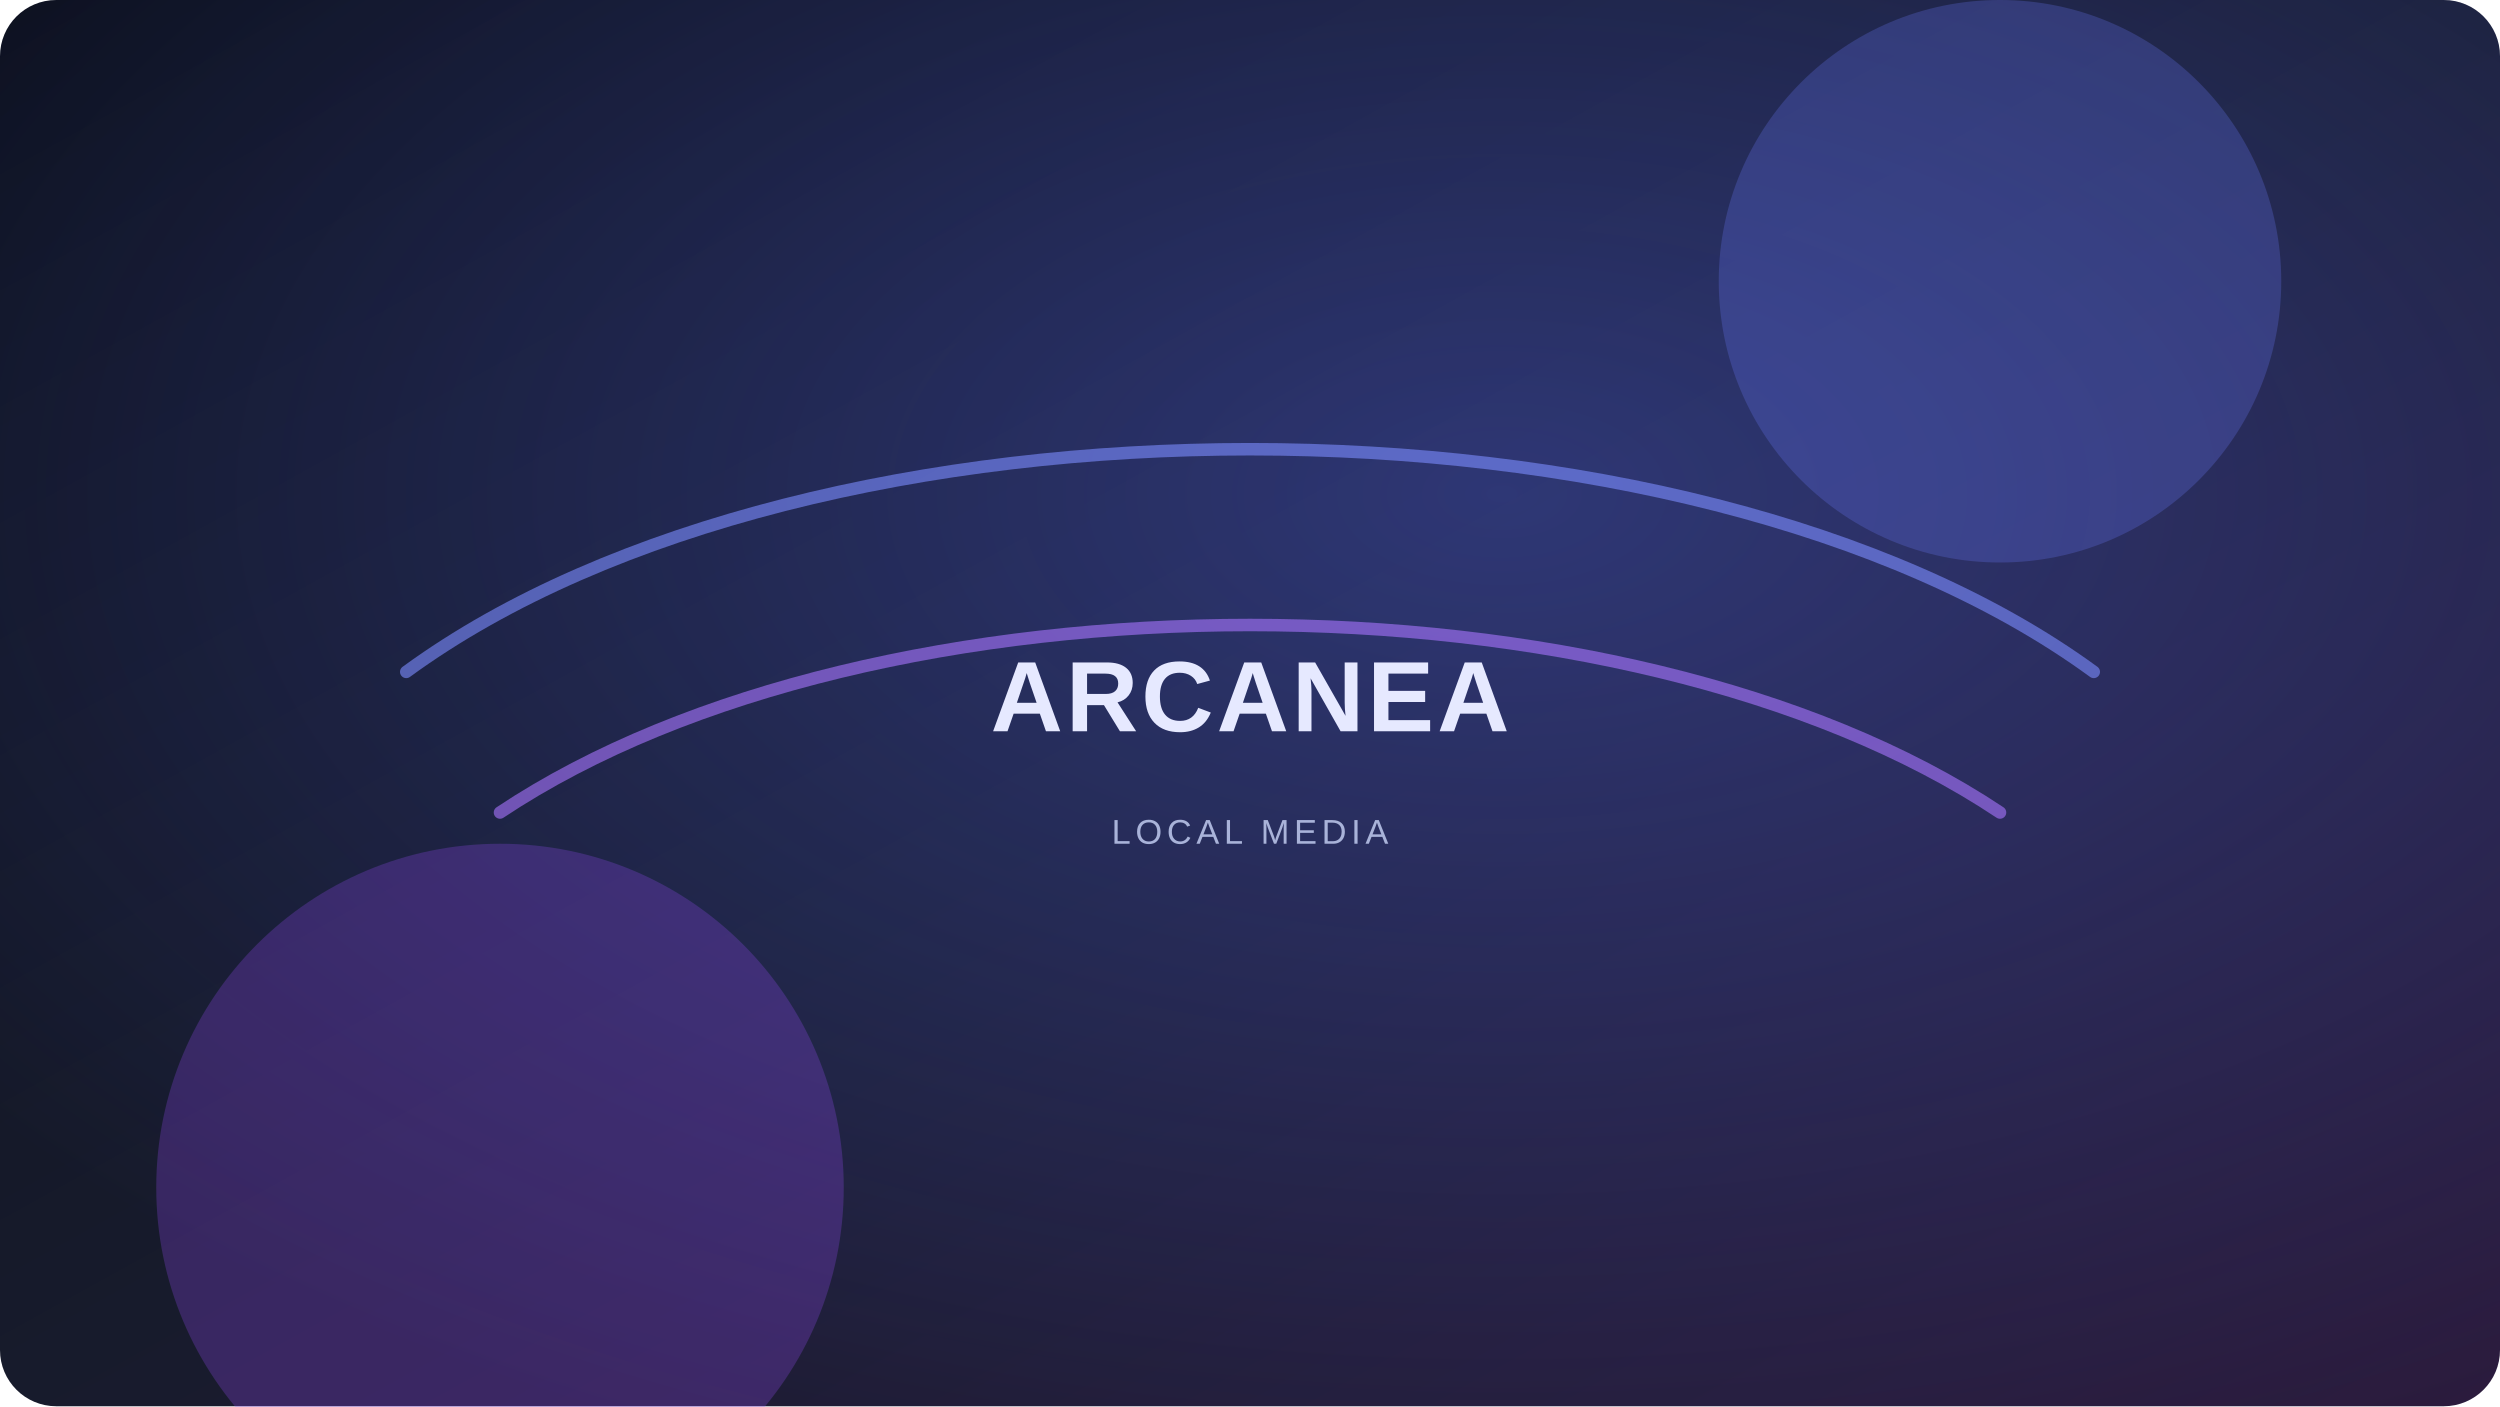
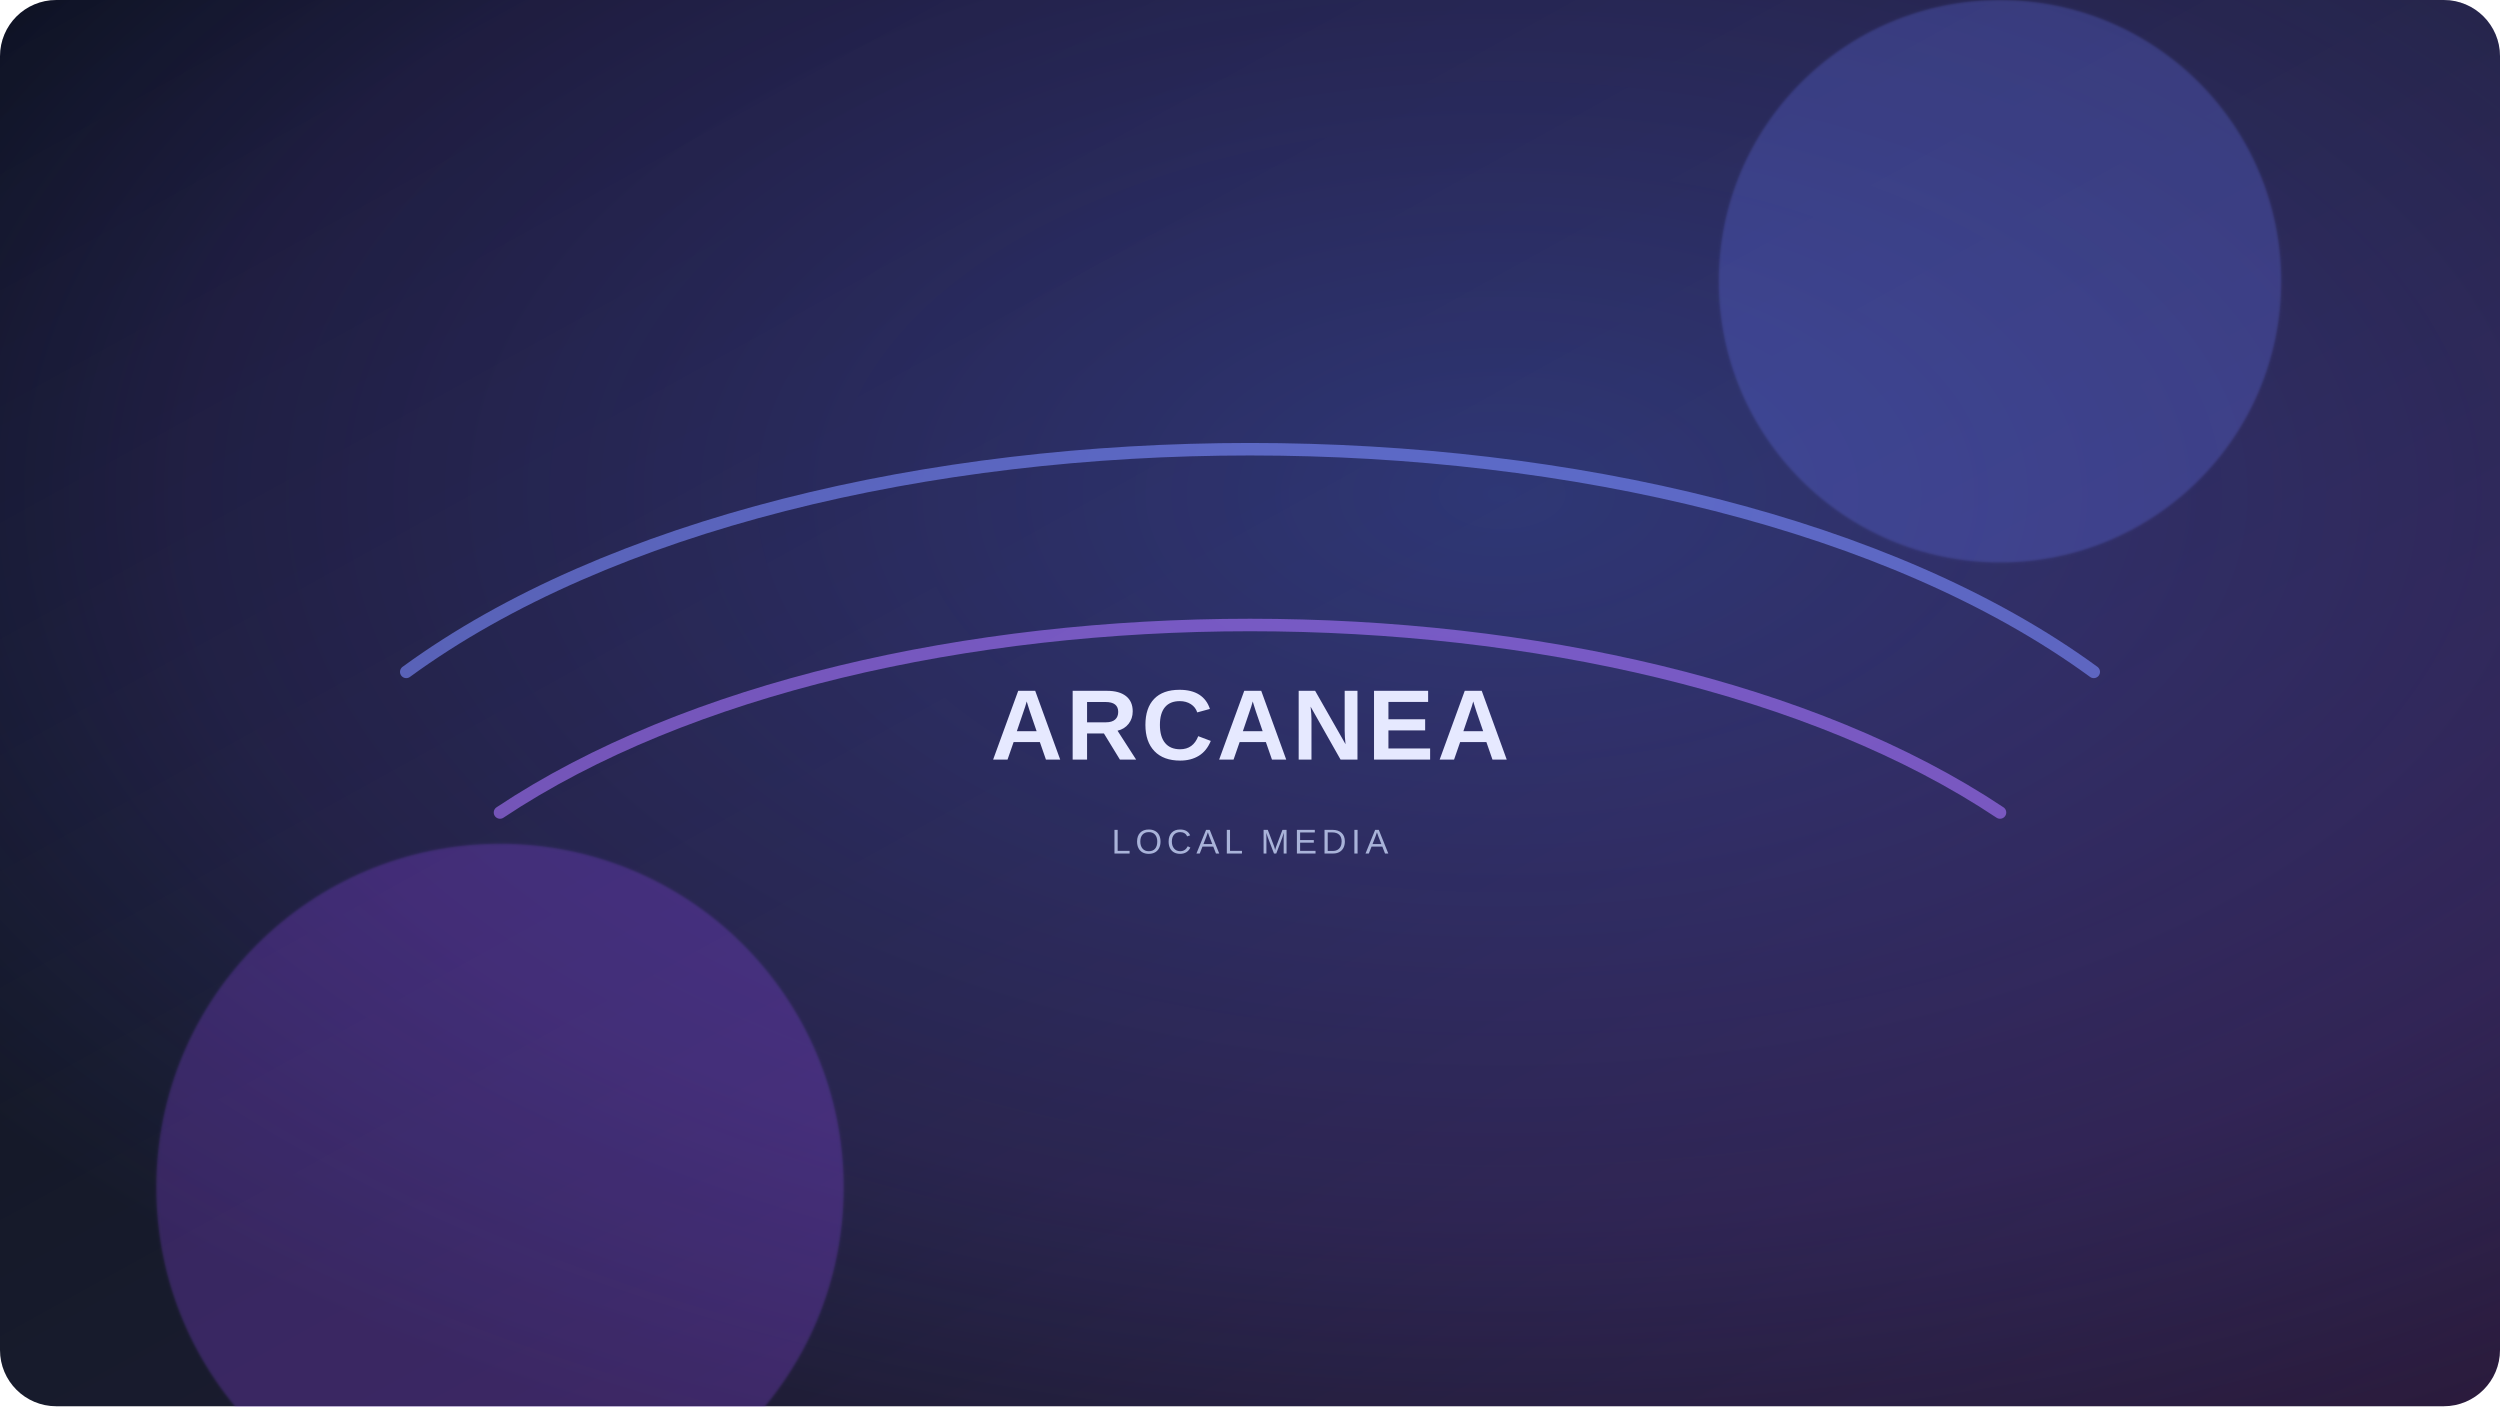
<svg xmlns="http://www.w3.org/2000/svg" width="1600" height="900" viewBox="0 0 1600 900" fill="none">
  <defs>
-     <linearGradient id="bg" x1="0" y1="0" x2="1" y2="1">
+     <style>
+       .arcanea-text-primary { fill: #E6E9FF; font-family: 'Segoe UI', Arial, sans-serif; font-weight: 700; }
+       .arcanea-text-secondary { fill: #A9B3D9; font-family: 'Segoe UI', Arial, sans-serif; }
+       .arcanea-shape-blur { opacity: 0.25; filter: blur(1px); }
+       .arcanea-accent-lines { opacity: 0.6; stroke-linecap: round; stroke-linejoin: round; }
+     </style>
+     <linearGradient id="bg-backdrop" x1="0%" y1="0%" x2="100%" y2="100%">
      <stop offset="0%" stop-color="#0B0F1A" />
      <stop offset="50%" stop-color="#171B2C" />
      <stop offset="100%" stop-color="#2B1B3D" />
    </linearGradient>
-     <radialGradient id="glow" cx="0.6" cy="0.35" r="0.75">
+     <radialGradient id="glow-backdrop" cx="60%" cy="35%" r="75%">
      <stop offset="0%" stop-color="#5B6CFF" stop-opacity="0.35" />
+       <stop offset="70%" stop-color="#7B5CFF" stop-opacity="0.15" />
      <stop offset="100%" stop-color="#5B6CFF" stop-opacity="0" />
    </radialGradient>
  </defs>
-   <rect width="1600" height="900" rx="36" fill="url(#bg)" />
-   <rect width="1600" height="900" rx="36" fill="url(#glow)" />
-   <g opacity="0.25">
+   <rect width="1600" height="900" rx="36" fill="url(#bg-backdrop)" />
+   <rect width="1600" height="900" rx="36" fill="url(#glow-backdrop)" />
+   <g class="arcanea-shape-blur">
    <circle cx="1280" cy="180" r="180" fill="#6D7BFF" />
    <circle cx="320" cy="760" r="220" fill="#9A4DFF" />
  </g>
-   <g opacity="0.6">
-     <path d="M260 430C520 240 1080 240 1340 430" stroke="#7C8CFF" stroke-width="8" stroke-linecap="round" />
-     <path d="M320 520C560 360 1040 360 1280 520" stroke="#A975FF" stroke-width="8" stroke-linecap="round" />
+   <g class="arcanea-accent-lines">
+     <path d="M260 430C520 240 1080 240 1340 430" stroke="#7C8CFF" stroke-width="8" />
+     <path d="M320 520C560 360 1040 360 1280 520" stroke="#A975FF" stroke-width="8" />
  </g>
-   <text x="50%" y="52%" text-anchor="middle" fill="#E6E9FF" font-family="Segoe UI, Arial, sans-serif" font-size="64" font-weight="700" letter-spacing="2">
+   <text x="50%" y="52%" text-anchor="middle" dominant-baseline="middle" font-size="64" letter-spacing="2" class="arcanea-text-primary">
    ARCANEA
  </text>
-   <text x="50%" y="60%" text-anchor="middle" fill="#A9B3D9" font-family="Segoe UI, Arial, sans-serif" font-size="22" letter-spacing="3">
+   <text x="50%" y="60%" text-anchor="middle" dominant-baseline="middle" font-size="22" letter-spacing="3" class="arcanea-text-secondary">
    LOCAL MEDIA
  </text>
</svg>
